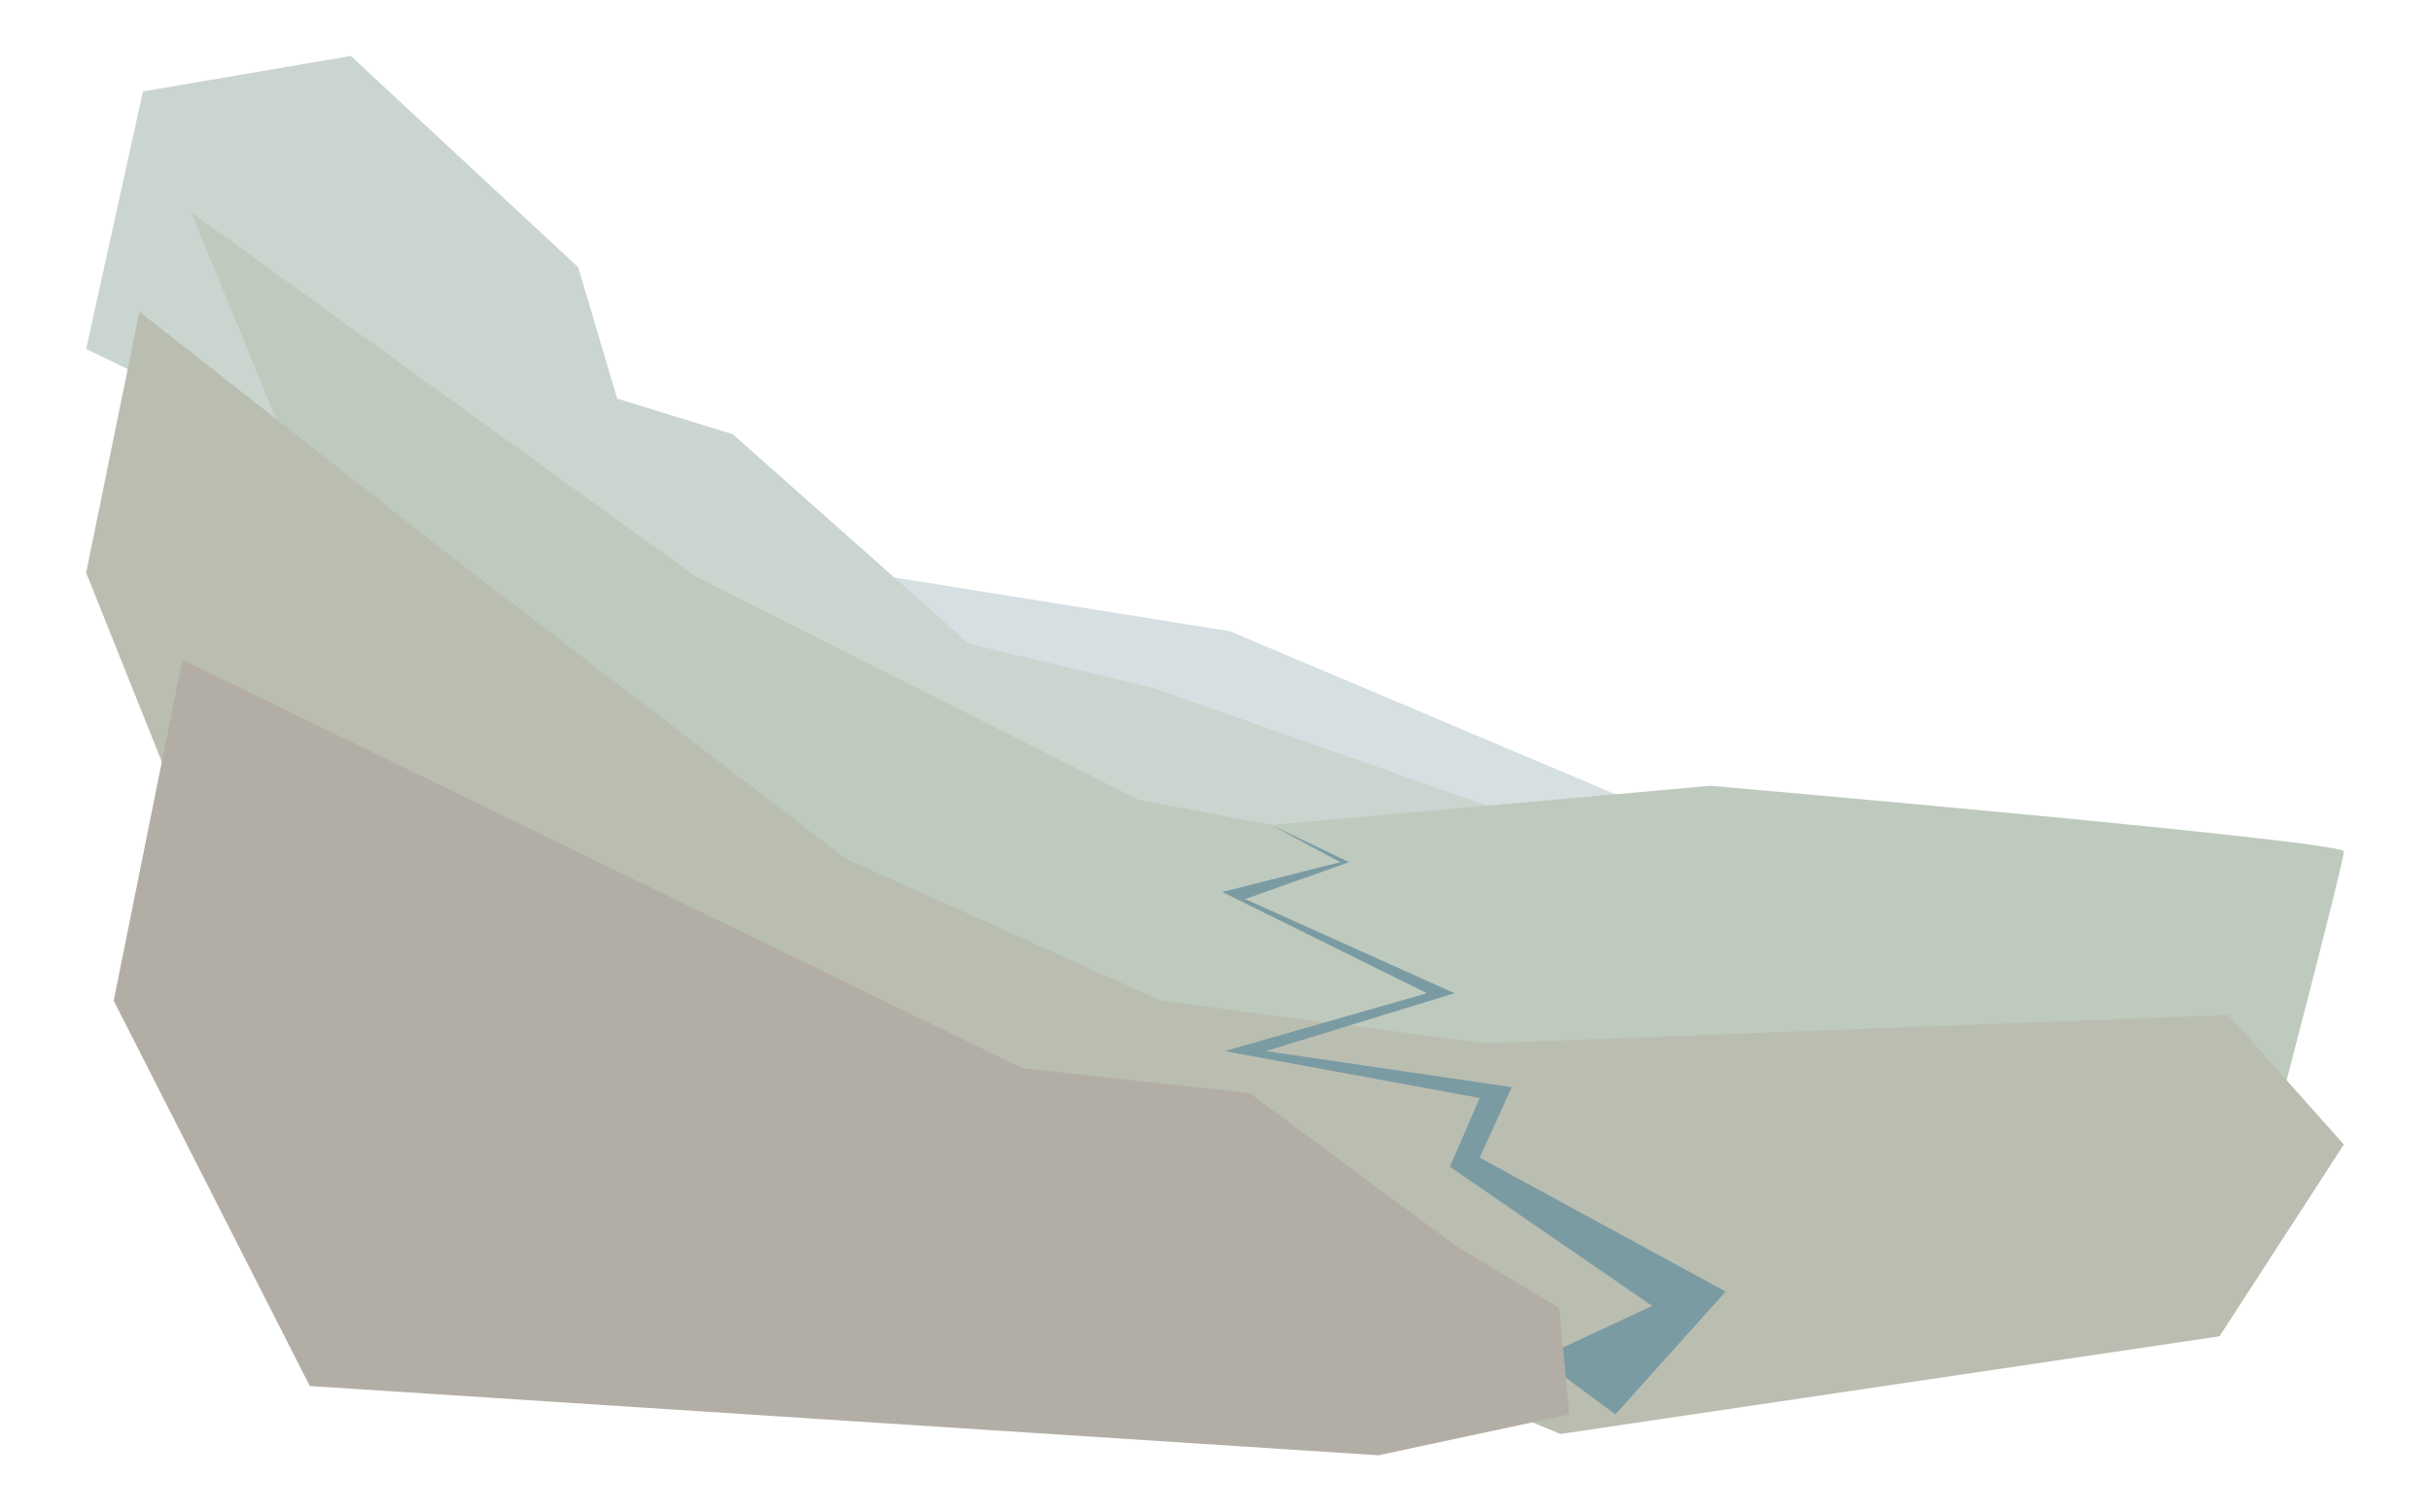
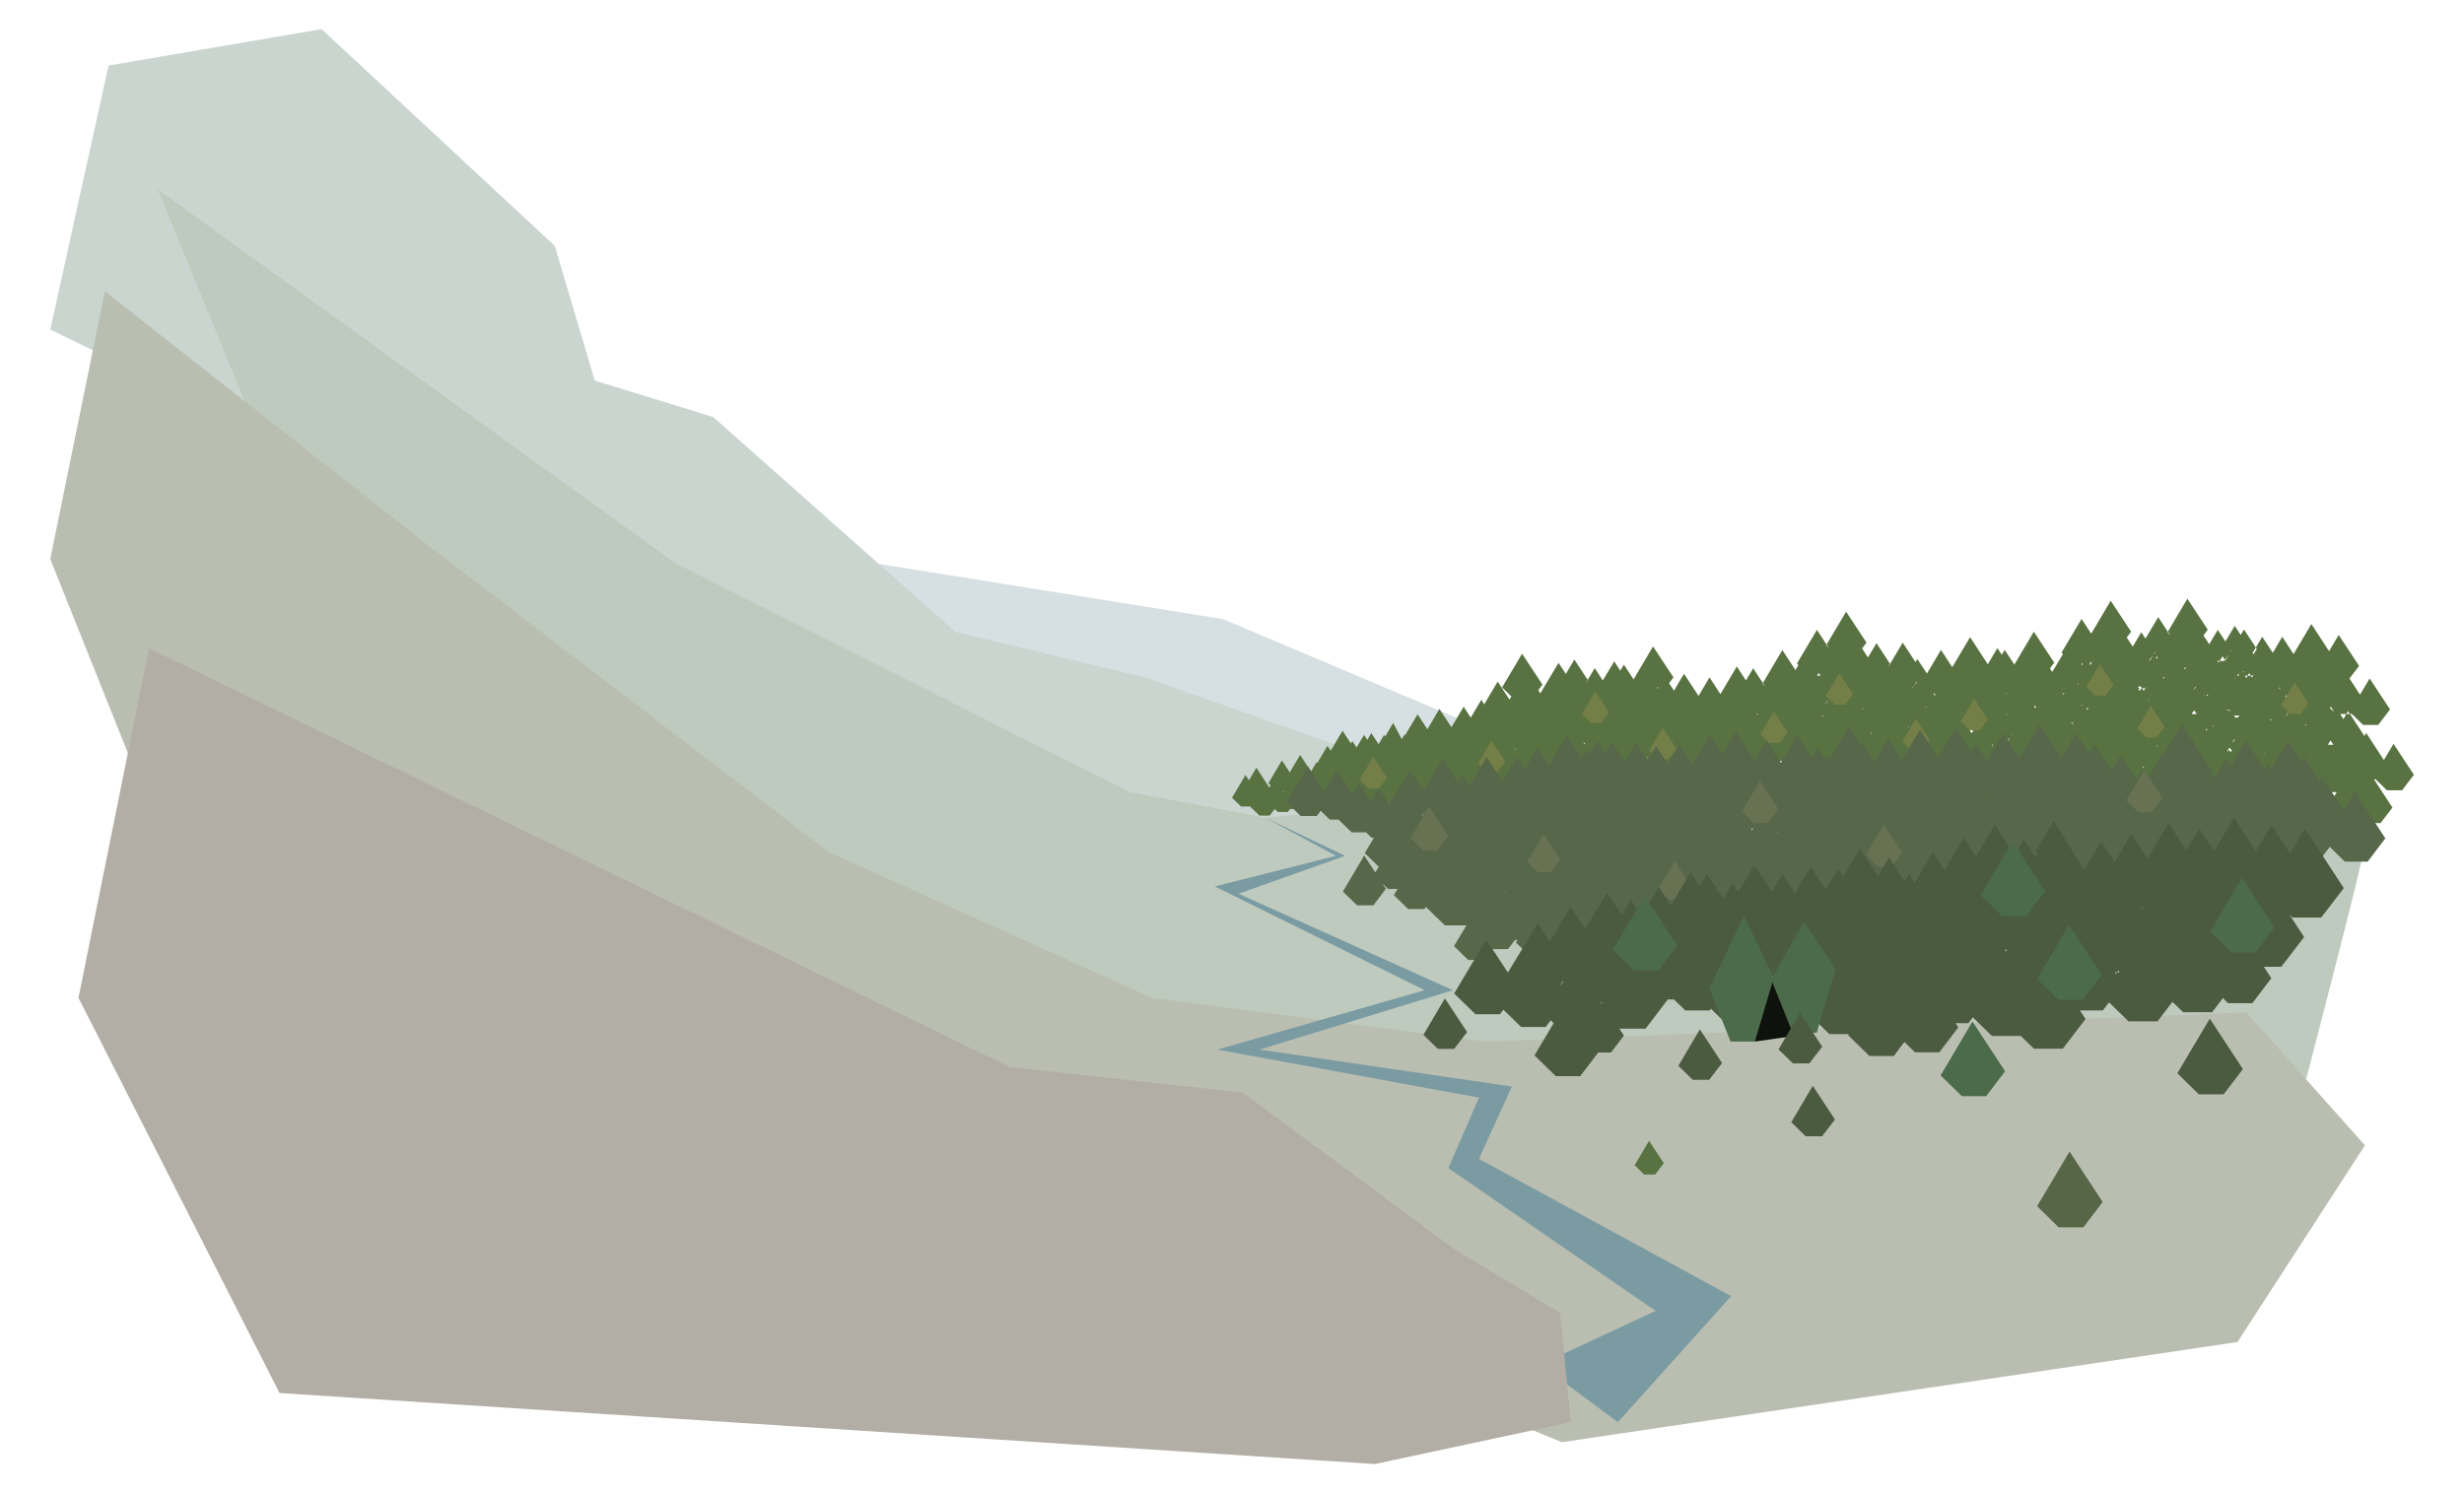
- <svg xmlns="http://www.w3.org/2000/svg" version="1.1" id="Layer_1" x="0px" y="0px" viewBox="0 0 1368 851" style="enable-background:new 0 0 1368 851;" xml:space="preserve">
+ <svg xmlns="http://www.w3.org/2000/svg" version="1.1" id="Layer_1" x="0px" y="0px" viewBox="0 0 1353 820" style="enable-background:new 0 0 1353 820;" xml:space="preserve">
  <style type="text/css">
	.st0{fill:#D6DFE1;}
	.st1{fill:#CAD5D0;}
	.st2{fill:#BECABD;}
	.st3{fill:#BABEB1;}
	.st4{fill:#7B9BA3;}
	.st5{fill:#B3AEA5;}
+ 	.st6{fill:#587241;}
+ 	.st7{fill:#747F47;}
+ 	.st8{fill:#57684A;}
+ 	.st9{fill:#687252;}
+ 	.st10{fill:#4B5B40;}
+ 	.st11{fill:#0E110C;}
+ 	.st12{fill:#4C6B4A;}
+ 	.st13{fill:#566646;}
</style>
  <g>
-     <polygon class="st0" points="399.5,308.5 692.5,355.5 971.5,473.5 637.2,473.9  " />
-     <polygon class="st1" points="80.5,51.5 197.5,31.5 325.5,150.5 347.5,224.5 412.5,244.5 545.5,362.5 649.5,387.5 893.5,473.5    619.5,473.5 48.5,196.5  " />
-     <path class="st2" d="M107.6,119.5l283.8,205l249.9,126l74.6,14l247-22c0,0,356.6,31,356.6,37s-38,151-38,151l-259.5-29l-360.3-14   l-435.9-180L107.6,119.5z" />
-     <polygon class="st3" points="243.5,378.5 653.5,563.5 836.5,587.5 1254.5,571.5 1319.5,644.5 1249.5,752.5 878.5,807.5    182.5,520.5  " />
-     <polygon class="st3" points="78.5,175.5 252.9,312.5 785.5,720.5 152.1,581.5 48.5,322.5  " />
-     <polygon class="st4" points="715.5,464.5 759.5,485.5 701,506.3 818.8,559.3 712.7,591.9 851.1,612.2 833,651.9 971.5,727.3    909.4,796.5 866.7,764.9 930.1,735.4 816.2,657 833,618.3 689.4,591.9 803.3,559.3 688.1,502.3 754.5,485.5  " />
-     <polygon class="st5" points="102.7,371.5 575.5,601.5 703.3,615.5 819.6,701.5 877.7,736.5 883.5,796.5 776,819.5 174.4,780.5    64,563.5  " />
+     <polygon class="st0" points="378.6,293 671.6,340 950.6,458 616.2,458.4  " />
+     <polygon class="st1" points="59.6,36 176.6,16 304.6,135 326.6,209 391.6,229 524.6,347 628.6,372 872.6,458 598.6,458 27.6,181     " />
+     <path class="st2" d="M86.6,104l283.8,205l249.9,126l74.6,14l247-22c0,0,356.6,31,356.6,37s-38,151-38,151l-259.5-29l-360.3-14   L204.8,392L86.6,104z" />
+     <polygon class="st3" points="222.6,363 632.6,548 815.6,572 1233.6,556 1298.6,629 1228.6,737 857.6,792 161.6,505  " />
+     <polygon class="st3" points="57.6,160 231.9,297 764.6,705 131.2,566 27.6,307  " />
+     <polygon class="st4" points="694.6,449 738.6,470 680.1,490.8 797.8,543.8 691.7,576.4 830.2,596.7 812.1,636.4 950.6,711.8    888.4,781 845.7,749.4 909.1,719.9 795.3,641.5 812.1,602.8 668.4,576.4 782.3,543.8 667.1,486.8 733.6,470  " />
+     <polygon class="st5" points="81.8,356 554.5,586 682.4,600 798.6,686 856.7,721 862.5,781 755,804 153.5,765 43.1,548  " />
+     <g>
+       <path class="st6" d="M1304.2,427.7l6.5,6.3h8.3l6.5-8.5l-11.2-17l-5.3,8.9l-9.7-14.9l-1,1.7l-7.9-12.1h-2l-1.6,2.8l-1.8-2.8h3.4    l0.9-1.6l1,1.6h0.6l0.2-0.3l6.5,6.3h8.3l6.5-8.5l-11.2-17l-5.3,8.9l-5.8-8.9l5.3-6.9l-11.2-17l-5.3,8.9l-9.7-14.9l-9.8,16.5    l-6.2-9.5l-5.2,8.8l-5.8-8.8l-3.5,5.9l0.5,0.8l-1.8,3l-0.5-0.8l1.8-3l-6.5-9.9l-1.8,3l-3.3-5l-5.1,8.6l-4.2-6.4l-4.7,7.9l-2-3.1    l0,0.1l-1.2-1.8l2.4-3.2l-11.2-17l-10.7,18.1l1.2,1.8l-0.7-0.6l-0.7-0.7l0.1-0.2l0.1-0.2l-5.3-8.1l-7,11.8l-2.3-3.5l-4.7,7.9    l-3.3-5l2.4-3.2l-11.2-17l-10.7,18.1l-5.3-8.1l-11,18.5l0.8,0.8l-5.9,9.8l-1.3-1.9l2.4-3.2l-11.2-17l-10.7,18.1l-5.3-8.1l-1.6,2.7    l-2.4-3.7l-5.3,8.9l-9.7-14.9l-9.8,16.5l-6.2-9.5l-7.7,13l-5.3-8l-1,1.7l-7-10.7l-6.9,11.6l0.1,0.2l-1.3,1.7l1.1-1.9l-7.4-11.3    l-4.7,7.9l-3.2-5l2.4-3.2l-11.2-17l-10.7,18.1l1.2,1.8l-1.4-1.4l0.2-0.4l-5.3-8.1l-11,18.5l0.8,0.8l-1.6,2.8l-7.2-11l-10.7,18.1    l1.2,1.8l-1.4-1.4l0.2-0.4l-5.3-8.1l-4,6.7l-5-7.7l-9,15.2l-6-9.2l-6,10.2l-8-12.2l-5.5,9.3l-2.7-4.1l2.4-3.2l-11.2-17l-10.7,18.1    l-5.3-8.1l-2,3.3l-3.3-5.1l-6.3,10.5l-4.4-6.8l-3.9,6.5l0.2,0.3l-1.4,1.9l1.3-2.1l-7.4-11.3l-4.7,7.9l-4-6.1l-10,16.8l-1.1-1.8    l2.3-3l-11.2-17l-11,18.5l5.1,5l-1,1.7l-6.5-9.9l-7.4,12.5l0.2,0.3l-0.2-0.2l0-0.1l-1.6-2.5l-5.8,9.8l-3.9-6l-6.7,11.3l-6.6-10.1    l-6.6,11.2l-5.4-8.2l-6.8,11.4l-0.3-0.4l-1.6,2.6L765,397l-4.4,7.5l-0.6-0.9l-3,5.1l-4-6.1l-2.2,3.7l-1.8-2.7l-4.1,6.9l-2.3-3.5    l-0.8,1.3l-4.6-7l-6.5,11l-1.8-2.7l-5.6,9.5l-0.4-0.5l-3,5.1l-6-9.1l-5.7,9.6l-4.3-6.6l-7.4,12.5l1.2,1.2l-0.7,1.2l-7.1-10.9    l-4.1,6.9l-1.9-2.9l-7.4,12.5l5,4.8h5.2l-0.1,0.2l5,4.8h5.6l2.3-3l0.5-0.6l0.6,0.6l1,1h5.6l1.2-1.6h2.5l1.6,1.6h5.6l0.2-0.2    l0.2,0.2h5.6l3-4h3l0.2-0.2l5,4.9h6.3l4.1-5.3l2.8,2.7h5.7l3-4h3l0.5-0.7l3.8,3.7h5.7l4-5.3l1.3,1.3h5.7l3-4h4l1.1-1.4l1.4,1.4    h6.8l4.1,4h5.7l3-4h5l1-1.3l3.4,3.3h5.7l3.6-4.7l-0.3-0.3h0.5l-0.2,0.3l2.8,2.7h10.7l3.8-5h5.2l4-5.3l0.3,0.3h3.9l4.1,4h5.7l3.8-5    h1l1.5-2l3.1,3h8.3l0.7-0.9l1.9,1.9h7.7l1.1-1.4l0.4,0.4h8.3l0.2-0.3l0.3,0.3h5.7l0.6-0.7l1.8,1.7h7.7l0.8-1h3l1.1-1.4l5.6,5.4    h8.3l3.8-5h0.4l3.8-5h1l2-2.6l0.6,0.6h4.7l-2.9,4.9l7.3,7.1h8.3l6.5-8.5l-1.6-2.5h7.6l-1.1,1.9l7.3,7.1h8.3l1.1-1.4l5.6,5.4h8.3    l6.5-8.5l-1-1.5h3.5l2-2.6l0.6,0.6h4.7l-2.9,4.9l7.3,7.1h8.3l5.3-7h4.5l-4.3,7.2l5,4.8h5.7l4.4-5.8l-1.4-2.2h4.8l6.5-8.5l-1.1-1.7    l2.3,2.2h0.6l-5.9,9.9l7.3,7.1h8.3l1.1-1.4l5.6,5.4h8.3l6.5-8.5l-1-1.5h3.5l2-2.6l0.6,0.6h4.7l-2.9,4.9l7.3,7.1h8.3l3.8-5h4.2    l0.2-0.3l4.4,4.3h8.3l6.5-8.5l-1.1-1.7l2.3,2.2h0.6l-5.9,9.9l7.3,7.1h8.3l1.1-1.4l5.6,5.4h8.3l6.5-8.5l-1-1.5h3.5l2-2.6l0.6,0.6    h4.7l-2.9,4.9l7.3,7.1h8.3l5.3-7h2.7l0.2-0.3l4.4,4.3h8.3l6.5-8.5l-1.1-1.7l2.3,2.2h0.6l-5.9,9.9l7.3,7.1h8.3l1.1-1.4l5.6,5.4h8.3    l6.5-8.5l-1-1.5h3.5l2-2.6l0.6,0.6h4.7l-2.9,4.9l7.3,7.1h8.3l6.5-8.5l-1.6-2.5h8.1l6.5-8.5l-10.1-15.5h0.6L1304.2,427.7z     M704.2,435l0.3-0.5l0.3,0.5H704.2z M749,430l0.2-0.4l0.2,0.4H749z M761.5,421.1l-0.1-0.1h0.2L761.5,421.1z M775.5,408L775.5,408    L775.5,408L775.5,408z M813.3,401L813.3,401L813.3,401L813.3,401L813.3,401L813.3,401L813.3,401z M817.6,427l0.2-0.4l0.3,0.4    H817.6z M821.3,404.9l0.1-0.1l0.3,0.5L821.3,404.9z M822.5,420.5l-0.3-0.5h-0.4l0.2-0.3l0.2,0.3h0.6L822.5,420.5z M832.4,412    l-0.8-0.8l0.2-0.3L832.4,412l0.1,0.1L832.4,412z M841.2,423l0.7-0.9l0.3,0.4l0.3,0.5H841.2z M851.7,418.3l-0.2-0.3h0.4    L851.7,418.3z M860.2,413.8l0.9-1.5l0.1,0.2L860.2,413.8z M870.1,408.6l-0.6-0.6h1L870.1,408.6z M895.4,411L895.4,411l0.1,0.1    L895.4,411z M904.8,416.4l-0.4-0.4h0.6L904.8,416.4z M910.2,378h-0.4l0.5-0.8l0.2,0.4L910.2,378z M915.4,422L915.4,422h0.1H915.4z     M921.8,408L921.8,408L921.8,408L921.8,408z M924.3,389l0.2-0.2l0.1,0.2H924.3z M940.6,403.1l-0.1-0.1L940.6,403.1L940.6,403.1z     M944.4,396.6l-0.1-0.1l0.6-0.7L944.4,396.6z M951.9,406L951.9,406l0.2-0.5l0.1,0.1L951.9,406z M953.2,404.3l0.1-0.2l0,0    L953.2,404.3z M965,392.6l-0.4-0.6h0.8L965,392.6z M983.1,398.2l-0.2-0.2h0.3L983.1,398.2z M986,383.4L986,383.4l0.3,0.3    L986,383.4z M1002.8,384L1002.8,384L1002.8,384L1002.8,384z M995.3,391l0.2-0.2l0.1,0.2H995.3z M997.8,371l0.5-0.8l0.4-0.6l1,1.5    H997.8z M1000.9,393.5l-0.5-0.5h0.8L1000.9,393.5z M1002.3,386.9l1.1-1.9l0.2,0.2L1002.3,386.9z M1011.6,405.1l-0.1-0.1    L1011.6,405.1L1011.6,405.1z M1022.9,389.5l-0.4-0.6l0.1,0.1h0.6L1022.9,389.5z M1024.3,406.2l-0.1,0.1L1024.3,406.2l0.2-0.3l0,0    L1024.3,406.2z M1027.6,403l-0.5-0.5l0.2-0.3l0.5,0.8H1027.6z M1039.6,413.1l-0.1-0.1h0.2L1039.6,413.1z M1040.5,397L1040.5,397    L1040.5,397L1040.5,397z M1041.3,392.9L1041.3,392.9l0.3,0.3L1041.3,392.9z M1042.7,378.1l-0.1-0.1h0.2L1042.7,378.1z     M1046.6,384.1l-0.1-0.1L1046.6,384.1L1046.6,384.1z M1047.8,399.2l-0.2-0.2l0.1-0.2l0,0l0.2,0.3l0,0l0.4,0.6L1047.8,399.2z     M1049.8,402l-0.5-0.8l0,0L1049.8,402L1049.8,402z M1049.7,400.5l-0.4-0.5h0.7L1049.7,400.5z M1051.2,376.4l-0.3,0.4l-0.7,1.1    l-0.1-0.1l0.7-1L1051.2,376.4l1.1-2l0.2,0.3L1051.2,376.4z M1054.9,420h-0.8l0.8-1.3l0.4,0.7L1054.9,420z M1057.4,388.8l-0.1-0.2    l0.3-0.5l0.2,0.2L1057.4,388.8z M1059.2,385.3l0.1-0.2l0,0L1059.2,385.3z M1062,398.1l-0.1-0.1h0.1L1062,398.1z M1062.6,382    l-0.5-0.5l-0.4-0.4l0.3-0.5l0.4,0.6l0.5,0.8H1062.6z M1066,382.1L1066,382.1L1066,382.1L1066,382.1z M1077,392l0.1-0.2l0.1-0.3    l0.3,0.4H1077z M1082.6,402.6l-1-1.6h-0.3l0.2-0.2l0.8-1.1l0.9,1.3l0.3,0.5L1082.6,402.6z M1087,399h-0.3l1.6-2.1L1087,399z     M1088.3,396.8l1.1-1.9l-0.3-0.5l0.4,0.4l-0.1,0.1l0.1,0.2L1088.3,396.8z M1094,409.7l-0.4-0.7h0.8L1094,409.7z M1097.6,415.1    l-0.1-0.1L1097.6,415.1L1097.6,415.1z M1101.3,381.2l-0.1-0.2h0.2l0.3-0.5l0.3,0.4l0,0h-0.5L1101.3,381.2z M1101.9,392.1l0.6,0.9    l-0.7-0.7L1101.9,392.1z M1101.9,407.8l1.4-2.4l0.2,0.3L1101.9,407.8z M1104.9,404h-0.2l0.3-0.4l0.1,0.1L1104.9,404z M1105.8,395    l0.1-0.1l0.1,0.1H1105.8z M1113.1,412.5l-0.4-0.4l0.3-0.5l0.4,0.6L1113.1,412.5z M1117.6,389l-0.6-1l0.3-0.6l0.7,1L1117.6,389z     M1123.1,397.5L1123.1,397.5l0.2,0.2L1123.1,397.5z M1125.5,399.9l-0.1-0.2L1125.5,399.9L1125.5,399.9z M1132,378.6l-0.4-0.6    l0.5,0.5L1132,378.6z M1132.9,381.5l-0.2-0.2l-0.3-0.3h0.5l0.3-0.5l0-0.1l0.2,0.3l0.2,0.3h-0.4L1132.9,381.5z M1133.8,433.3    l-0.5-0.4l0.7-1.1l0.5,0.7L1133.8,433.3z M1135.4,405.9l0.1,0.1h-0.2L1135.4,405.9z M1135.5,417L1135.5,417L1135.5,417L1135.5,417    z M1137.6,396.5l1.2,1.8l-1.4-1.4L1137.6,396.5z M1141.1,408.6l-0.6-0.6h-1.7l-0.1,0.1l-0.1-0.1h0.2l0.6-1l1.1,1h1L1141.1,408.6z     M1140.3,376.9l1.1-1.9l0.1,0.2L1140.3,376.9z M1143,387.4l-0.4-0.4h0.6L1143,387.4z M1142.8,365l0.5-0.8l0.6,0.8H1142.8z     M1146.2,389.9l-0.2-0.3l-0.4-0.7h1.2L1146.2,389.9z M1147.1,406.6L1147.1,406.6l0.1-0.2L1147.1,406.6z M1148.5,421L1148.5,421    L1148.5,421L1148.5,421z M1147.9,365h-0.6l0.9-1.6l0.4,0.6L1147.9,365z M1153,377.9l0.1,0.1h-0.2L1153,377.9z M1153.9,387.8    l0.3-0.4l0,0L1153.9,387.8z M1263.6,437.1l-0.1-0.1L1263.6,437.1L1263.6,437.1z M1177,421.7l-0.4-0.7h0.8L1177,421.7z     M1233.5,376.9l0.1,0.1l0,0L1233.5,376.9z M1262.7,386.2l-0.2,0.2l-0.7-1L1262.7,386.2z M1278.3,408.9l1.4-2.3l1.6,2.4h-2.8    L1278.3,408.9z M1260,431.7l-0.4-0.7h0.8L1260,431.7z M1198.8,428.4l-0.5-0.5l0.2-0.4l0.4,0.6L1198.8,428.4z M1196.4,424.2    l0.5,0.8h-0.2l-0.5-0.5L1196.4,424.2z M1224.8,413l-0.9-1.4l-0.7,1.2l-0.2-0.3l0.7-1.2l0.4-0.7l0.3,0.3l1.2,1.2L1224.8,413z     M1268.6,415h-0.3l0.2-0.3L1268.6,415z M1227.2,406l-1,1.6l-0.2-0.3l0.8-1.3H1227.2z M1224.6,390l-0.4,0.6l-0.7-0.6h-0.7l0.3-0.5    l0.5,0.5H1224.6l0.1-0.2l0.2,0.2H1224.6z M1205.9,410h-0.1l0.2-0.4l0.1,0.1L1205.9,410z M1276.3,438.2L1276.3,438.2l-0.1,0.2    L1276.3,438.2z M1279.1,434.5l-0.4-0.4l0.3-0.5l0.4,0.6L1279.1,434.5z M1279.9,388.1l1.5,2.3l-0.2,0.2l-1.9-1.9L1279.9,388.1z     M1266,397.7l0.4,0.6l-0.2,0.3l-0.4-0.4L1266,397.7z M1261.4,384.7l0.2,0.3h-0.2l-0.1-0.1L1261.4,384.7z M1256.5,391.7l-1.6,2.1    l1.4-2.4L1256.5,391.7z M1255.3,381.8l0.9,0.9l-0.6,1.1l-0.7-1.1L1255.3,381.8z M1253,375L1253,375L1253,375L1253,375z     M1251.5,377.5l1,1.5l-1.2-1.2L1251.5,377.5z M1247.4,395l-0.4,0.7l-0.4-0.7H1247.4z M1246.3,378.2L1246.3,378.2l-0.1,0.2    L1246.3,378.2z M1243.6,414h-0.5l0.1-0.1l0.2-0.3L1243.6,414z M1234.2,371l0.1-0.2l0.7-1.1l0.9,1.3h1.1l0.9-1.2l-1.3,2.3l-0.7-1    H1234.2l-0.7,1.3l-0.8-1.3H1234.2z M1232.2,389.8l-0.3-0.4L1232.2,389.8L1232.2,389.8z M1231.6,369l0.3-0.5l0.2,0.2l-0.2,0.3    H1231.6l-0.2,0.3l-0.2-0.3H1231.6z M1230.3,377.4L1230.3,377.4l0,0.2L1230.3,377.4L1230.3,377.4z M1229.3,369l-0.1,0.2l-0.1-0.2    H1229.3z M1229,370.1l0.6,0.9h-1l-0.2-0.2L1229,370.1z M1227.7,371.8l-0.6,1l-0.1-0.1L1227.7,371.8z M1229.7,393l-0.8,1h-1    l-0.2,0.4l-0.3-0.4l-0.7-1H1229.7z M1217.4,362.9l0.1-0.1l0.1,0.2h1.2l0.4-0.6l1.2-2l1.3,2l1.7-2.3l0.9-1.2l1.1-1.9l0.1,0.2    l-1.3,1.7l-0.8,1.4l-1.5,2.6l-0.3-0.5l-0.4,0.6h-2.4l-0.5,0.8l-0.1,0.1l-0.4-0.6l-0.4-0.3h-0.2L1217.4,362.9z M1215.3,398.4    l0.3,0.5l0.1,0.1h-0.7L1215.3,398.4z M1211.7,381.8l0.3-0.4l0.6,0.6h-1L1211.7,381.8z M1211.6,400.2l0.5,0.8h-1L1211.6,400.2z     M1211.1,375.9l0.1,0.1h-0.2L1211.1,375.9z M1210.3,381.8l0.2,0.2h-0.3L1210.3,381.8z M1209.4,396.9l-0.1-0.1l0,0L1209.4,396.9z     M1209.2,372.8l-0.1,0.1l-0.4-0.6L1209.2,372.8z M1207.8,370L1207.8,370L1207.8,370L1207.8,370z M1204.3,379.2l0.9-1.5l0.4-0.6    l0.2,0.3l-0.4,0.5L1204.3,379.2l-0.1,0.2L1204.3,379.2z M1203.6,387.9l0.1,0.1h-0.2L1203.6,387.9z M1203.9,391.4l0.6-0.8l0.4-0.5    l0.2,0.4l0.5,0.7l0.6,0.9h-2.8L1203.9,391.4z M1199.9,366.4l0.2,0.2l0.1-0.2l0.6,0.9l-0.7-0.7l-0.7,1.1l-0.2-0.3L1199.9,366.4z     M1198.4,393.8l0.1,0.2l0.1,0.1l-0.1-0.1L1198.4,393.8L1198.4,393.8z M1195,376.8l0.1,0.2h-0.2L1195,376.8z M1192.8,371.9    L1192.8,371.9L1192.8,371.9L1192.8,371.9z M1189.6,386L1189.6,386l-0.1,0.2l-0.1-0.2H1189.6z M1187.6,372L1187.6,372l0.9,0    l-0.4,0.7L1187.6,372L1187.6,372L1187.6,372z M1184.6,410l-0.4-0.4l0.2-0.3l0.4,0.7H1184.6z M1184.3,360.4l0.5,0.8l-0.4,0.6    l-0.5-0.8L1184.3,360.4z M1183.8,385.9l0.1,0.1h-0.1L1183.8,385.9z M1183.4,358l0.1,0.2l-0.8,1l-0.1-0.1L1183.4,358z     M1182.3,359.9l-1.8,3l-0.3-0.3L1182.3,359.9z M1180.3,384.7l-0.1,0.2l-0.6-0.9L1180.3,384.7z M1175.4,363.8l0.1,0.2h-0.3    L1175.4,363.8z M1174.7,376.6l0.5,0.8l0.3-0.5l0.5,0.8l0.2,0.3h1.7l0.3-0.6l0.4,0.6h-0.7l-0.8,1.4l-0.9-1.4h-0.4l-0.1,0.1    l-0.8,1.3l-0.6-0.6l0.5-0.9h-0.2l-0.5-0.5L1174.7,376.6z M1164.8,413l-0.1,0.2l-0.1-0.2H1164.8z M1162.3,396.2L1162.3,396.2    l-0.1,0.2L1162.3,396.2z M1216.3,442.9L1216.3,442.9l-0.5-0.9h1L1216.3,442.9l0.3,0.3L1216.3,442.9z M1279.9,435h3.2l-1.5,2.5    L1279.9,435z" />
+       <polygon class="st7" points="754,415.7 746.6,428.2 751.5,433 757.2,433 761.6,427.2   " />
+       <polygon class="st7" points="1181,387.7 1173.6,400.2 1178.5,405 1184.2,405 1188.6,399.2   " />
+       <polygon class="st7" points="1260,374.7 1252.6,387.2 1257.5,392 1263.2,392 1267.6,386.2   " />
+       <polygon class="st7" points="1084,383.7 1076.6,396.2 1081.5,401 1087.2,401 1091.6,395.2   " />
+       <polygon class="st7" points="1153,364.7 1145.6,377.2 1150.5,382 1156.2,382 1160.6,376.2   " />
+       <polygon class="st7" points="974,390.7 966.6,403.2 971.5,408 977.2,408 981.6,402.2   " />
+       <polygon class="st7" points="876,379.7 868.6,392.2 873.5,397 879.2,397 883.6,391.2   " />
+       <polygon class="st7" points="913,399.7 905.6,412.2 910.5,417 916.2,417 920.6,411.2   " />
+       <polygon class="st7" points="819,406.7 811.6,419.2 816.5,424 822.2,424 826.6,418.2   " />
+       <polygon class="st7" points="1010,369.7 1002.6,382.2 1007.5,387 1013.2,387 1017.6,381.2   " />
+       <polygon class="st7" points="1052,394.7 1044.6,407.2 1049.5,412 1055.2,412 1059.6,406.2   " />
+     </g>
+     <g>
+       <path class="st8" d="M1293,434.7l-6.1,10.2l-11.9-18.2l-1.2,2l-8.5-13l-1.5,2.5l-7.5-11.5l-9.4,15.9l-1.9-2.9l-1.5,2.6l-10.2-15.6    l-8.3,14.1l-2.7-4.1l-6.2,10.4l-2-3l0.6-0.8l-16.7-25.6l-9.4,15.9l-0.6-0.9l-8.8,14.9l-3.2-4.9l-3,5.1l-8.6-13.1l-5,8.4l-9.4-14.4    l-2.9,4.9l-7.1-10.9l-8,13.4l-12-18.4l-11.1,18.7l-8.9-13.7l-8.9,14.9l-5.9-8.9l-2.6,4.3l-8.7-13.3l-9.3,15.7l-0.4,0.7l-3.7-5.7    l-6.3-9.7l-9.8,16.5l-7.5-11.5l-7.6,12.8l-7.1-10.8l-0.5,0.8l-6.4-9.8l-10.9,18.4l-1.5-2.4l-0.9,1.6l-3.6-5.6l-3.3,5.5l-8.2-12.5    l-9,15.2l-8-12.2l-6.4,10.8l-10.3-15.8l-7.4,12.5l-6.9-10.5l-9.5,16l-7.2-11l-6.4,10.8l-6.4-9.8l-4.7,7.9l-6.5-9.9l-6.1,10.3    l-6.8-10.3l-3.6,6l-4.6-7l-4.6,7.7l-1.7-2.7l-2.5,4.3l-8-12.3l-9.8,16.5l-6.2-9.5l-7,11.8l-4.4-6.8l-7.9,13.3l-8.7-13.3l-9.4,15.8    l-3.8-5.8l-2.4,4.1l-8.6-13.1l-10.4,17.6l-7.6-11.6l-11.2,18.9l-5.8-8.9l-4.3,7.2l-6.7-10.2l-3.5,6l-8.5-13l-7,11.8l-9-13.8    l-11.7,19.8l7.8,7.6h8.9l2.1-2.8l5,4.8h4.8l7.2,7h7.9l3.1,3h1.2l-5,8.4l7.7,7.5l-1.9,3.1l-6.1-9.3l-11.7,19.8l7.8,7.6h8.9l6.9-9.1    l-1.8-2.8l3,2.9h5.2l-2,3.4l7.8,7.6h8.9l0.9-1.1l10.4,10.1h11.8l0,0l0,0h0l-6.8,11.4l7.8,7.6h8.9l4.6-6h8.4l3.8-5h1.3l-0.8,1.4    l7.8,7.6h8.9l6.1-8h2.9l2.3-3h7.7l2.6-3.4l4.5,4.4h8.9l2.3-3h5.7l4.6-6h8.4l3.8-5h8.9l3.1-4.1l5.3,5.1h8.9l2.3-3h7.7l2.6-3.4    l4.5,4.4h8.9l6.9-9.1l-2-3l5.3,5.1H984l4.6-6h4.2l-0.2,0.4l7.8,7.6h8.9l4.6-6h8.4l3.8-5h8.9l3.1-4.1l5.3,5.1h8.9l2.3-3h7.7    l2.6-3.4l4.5,4.4h8.9l6.9-9.1l-2-3l5.3,5.1h12.5l1-1.3l6.5,6.3h12.5l4.6-6h4.2l-0.2,0.4l7.8,7.6h8.9l4.6-6h8.4l3.8-5h8.9l3.1-4.1    l5.3,5.1h8.9l2.3-3h7.7l2.6-3.4l4.5,4.4h8.9l6.9-9.1l-2-3l5.3,5.1h4.9l5.1,5h12.5l0.5-0.7l9,8.7h12.5l9.2-12l0.1-0.1l0.1,0.1    l8.2,8h12.5l9.7-12.8L1293,434.7z M781.1,448l-0.2-0.3l1.4-1.9L781.1,448z M826.4,490.5l0.7-1.2l0.1,0.1L826.4,490.5z     M828.4,467.1L828.4,467.1l0.2,0.2L828.4,467.1z M849.2,505.2l-0.1-0.2h0.3L849.2,505.2z M882.3,493l0.2-0.3l0.9,1.4L882.3,493z     M885.6,440L885.6,440L885.6,440L885.6,440z M887.7,437.3l-1.1-1.7l0,0L887.7,437.3L887.7,437.3z M905.4,452.1L905.4,452.1    l0.2,0.2L905.4,452.1z M933.8,442l0.2-0.3l0.2,0.3H933.8z M961,482h-0.2l0.8-1.3l0.2,0.3L961,482z M962.1,456.1l-0.7-1.1h1.3    L962.1,456.1z M969.8,451.6l-0.3-0.3l1.2-2l0.2,0.3L969.8,451.6z M975.5,457.1l0.1-0.2l0.6,1L975.5,457.1z M982.5,463L982.5,463    L982.5,463L982.5,463z M1022.4,435.1L1022.4,435.1l-0.2-0.1L1022.4,435.1L1022.4,435.1z M1078,465h-0.2l0.8-1.3l0.2,0.3L1078,465z     M1254.4,434L1254.4,434L1254.4,434L1254.4,434z M1236.5,434L1236.5,434L1236.5,434L1236.5,434z M1114,442.7l-0.3,0.3L1114,442.7    L1114,442.7z M1120,450L1120,450L1120,450L1120,450z M1099.5,446L1099.5,446L1099.5,446L1099.5,446z M1156.7,428.2l-1.6,2.1    l1.4-2.4L1156.7,428.2z M1090.1,436l1.3,1.9l-2-1.9H1090.1z" />
+       <polygon class="st9" points="784.8,443 774.6,460.3 781.4,467 789.2,467 795.3,459   " />
+       <polygon class="st9" points="847.6,458 838.6,473.2 844.6,479 851.4,479 856.7,472   " />
+       <polygon class="st9" points="919.6,473 910.6,488.2 916.6,494 923.4,494 928.7,487   " />
+       <polygon class="st9" points="1034.4,453 1024.6,469.6 1031.1,476 1038.6,476 1044.5,468.3   " />
+       <polygon class="st9" points="966.4,429 956.6,445.6 963.1,452 970.6,452 976.5,444.3   " />
+       <polygon class="st9" points="1177.4,423 1167.6,439.6 1174.1,446 1181.6,446 1187.5,438.3   " />
+     </g>
+     <polygon class="st10" points="793.4,548.3 805.6,566.8 798.5,576 789.5,576 781.6,568.3  " />
+     <polygon class="st6" points="905.5,626.5 913.6,638.8 908.9,645 902.8,645 897.6,639.9  " />
+     <polygon class="st10" points="933.4,565.3 945.6,583.8 938.5,593 929.5,593 921.6,585.3  " />
+     <polygon class="st10" points="995.4,596.3 1007.6,614.8 1000.5,624 991.5,624 983.6,616.3  " />
+     <path class="st10" d="M1274.5,504l12.5-16.3l-21.4-32.7l-8.1,13.7l-10.3-15.7l-8.5,14.4l-12-18.4l-10.9,18.4l-8.1-12.4l-7.1,12   l-9.9-15l-11.6,19.5l-8.8-13.5l-9.1,15.4l-7.5-11.4l-9.3,15.6l-7.1-10.9l0.3-0.4l-10-15.3l-9.9,16.6l1.2,1.2l-1.2,2l-6.4-9.8   l-5.1,8.6l-10.9-16.6l-10.3,17.3l-6.7-10.3l-10.6,17.8l-6.4-9.8l-9.9,16.7l-3.1-4.7l-2.4,4.1l-8.6-13.1l-6.1,10.2l-9.9-15.2   l-9.1,15.4l-2.9-4.4l-6.8,11.5l-8.2-12.5l-8.7,14.6l-6.9-10.6l-5.8,9.7l-9.6-14.7l-8.8,14.9l-3.2-4.9l-5.1,8.6l-8.9-13.6l-4,6.7   l-5-7.7l-10.8,18.3l-6.7-10.3l-9.5,16l-5.9-9l-4.9,8.3l-8.1-12.3l-12,20.2l-8-12.2l-11.4,19.1l-6.6-10.1L828,534.1L816.1,516   l-17.6,29.6l11.7,11.4h13.4l1.9-2.5l9.8,9.5h13.4l2.8-3.7l1.6,1.6l-10.5,17.7l11.7,11.4h13.4l9.9-13h7l7.1-9.3l-2.5-3.8h14.4   l12.2-16h3.4l6.2,6h13.4l0.7-0.9l13.3,12.9h15.9l12.5-16.3l-3.5-5.3l5.8,5.6h12.6l-3.3,5.6l11.7,11.4h10.7l-0.4,0.6l11.7,11.4h13.4   l5.8-7.7l5.8,5.7h13.4l10.4-13.7l-1.5-2.3h7.1l2.4-3.2l10.5,10.2h15.8l7.2,7h15.9l12.5-16.3l-3.1-4.7h12.6l3.4-4.4l10.7,10.4h15.9   l8.2-10.7l5.9,5.7h15.9l5.9-7.8l2.8,2.8h13.4l10.4-13.7l-4.1-6.3h9.6l12.5-16.3l-8-12.3l1.6,1.6H1274.5z M856.4,541.8l1.6-2.8h0.5   L856.4,541.8z M882.5,500.6l0.9,1.4l-1.1-1.1L882.5,500.6z M879,551l0.4-0.7l0.5,0.7H879z M957.8,516l0.1-0.2l0.2,0.2H957.8z    M1010.5,527.5l-0.2-0.3l-0.2-0.2l0,0l0.1,0.2L1010.5,527.5L1010.5,527.5z M1023.2,554.1L1023.2,554.1L1023.2,554.1L1023.2,554.1z    M1078,473h-0.2l0.8-1.3l0.2,0.3L1078,473z M1093.7,490.4l0.5-0.8l0.1,0.1L1093.7,490.4z M1095,494l0.1-0.2l0.1,0.2H1095z    M1097,494L1097,494L1097,494L1097,494z M1101.3,522.5l-0.3-0.5l0.5-0.8l0.4,0.6L1101.3,522.5z M1120.1,500L1120.1,500l0.2,0.2   L1120.1,500z M1123.4,503.3l0.1-0.1l0.4,0.6L1123.4,503.3z M1128.6,534.6l-1.1-1.6h2L1128.6,534.6z M1162.5,534l-0.5,0.8l-0.8-0.8   H1162.5l0.7-1.1l0.7,1.1H1162.5z M1176.1,499l0.3-0.5l0.3,0.5H1176.1z" />
+     <polygon class="st11" points="957.6,533 963.6,572 984.6,569 988.6,541  " />
+     <polygon class="st12" points="957.6,503 938.6,542.8 950.3,572 963.6,572 974,537  " />
+     <polygon class="st12" points="990.6,506.3 972.6,537.9 984.3,567.1 997.6,567.1 1008,532  " />
+     <polygon class="st12" points="903.1,492 885.6,521.6 897.3,533 910.6,533 921,519.3  " />
+     <polygon class="st12" points="1136.1,508 1118.6,537.6 1130.3,549 1143.6,549 1154,535.3  " />
+     <polygon class="st12" points="1083.1,561 1065.6,590.6 1077.3,602 1090.6,602 1101,588.3  " />
+     <polygon class="st12" points="1231.1,482 1213.6,511.6 1225.3,523 1238.6,523 1249,509.3  " />
+     <polygon class="st12" points="1105.1,462 1087.6,491.6 1099.3,503 1112.6,503 1123,489.3  " />
+     <polygon class="st10" points="988.4,556.3 1000.6,574.8 993.5,584 984.5,584 976.6,576.3  " />
+     <polygon class="st13" points="1136.4,632.4 1154.6,660.1 1144,674 1130.4,674 1118.6,662.4  " />
+     <polygon class="st10" points="1213.4,559.4 1231.6,587.1 1221,601 1207.4,601 1195.6,589.4  " />
  </g>
</svg>
